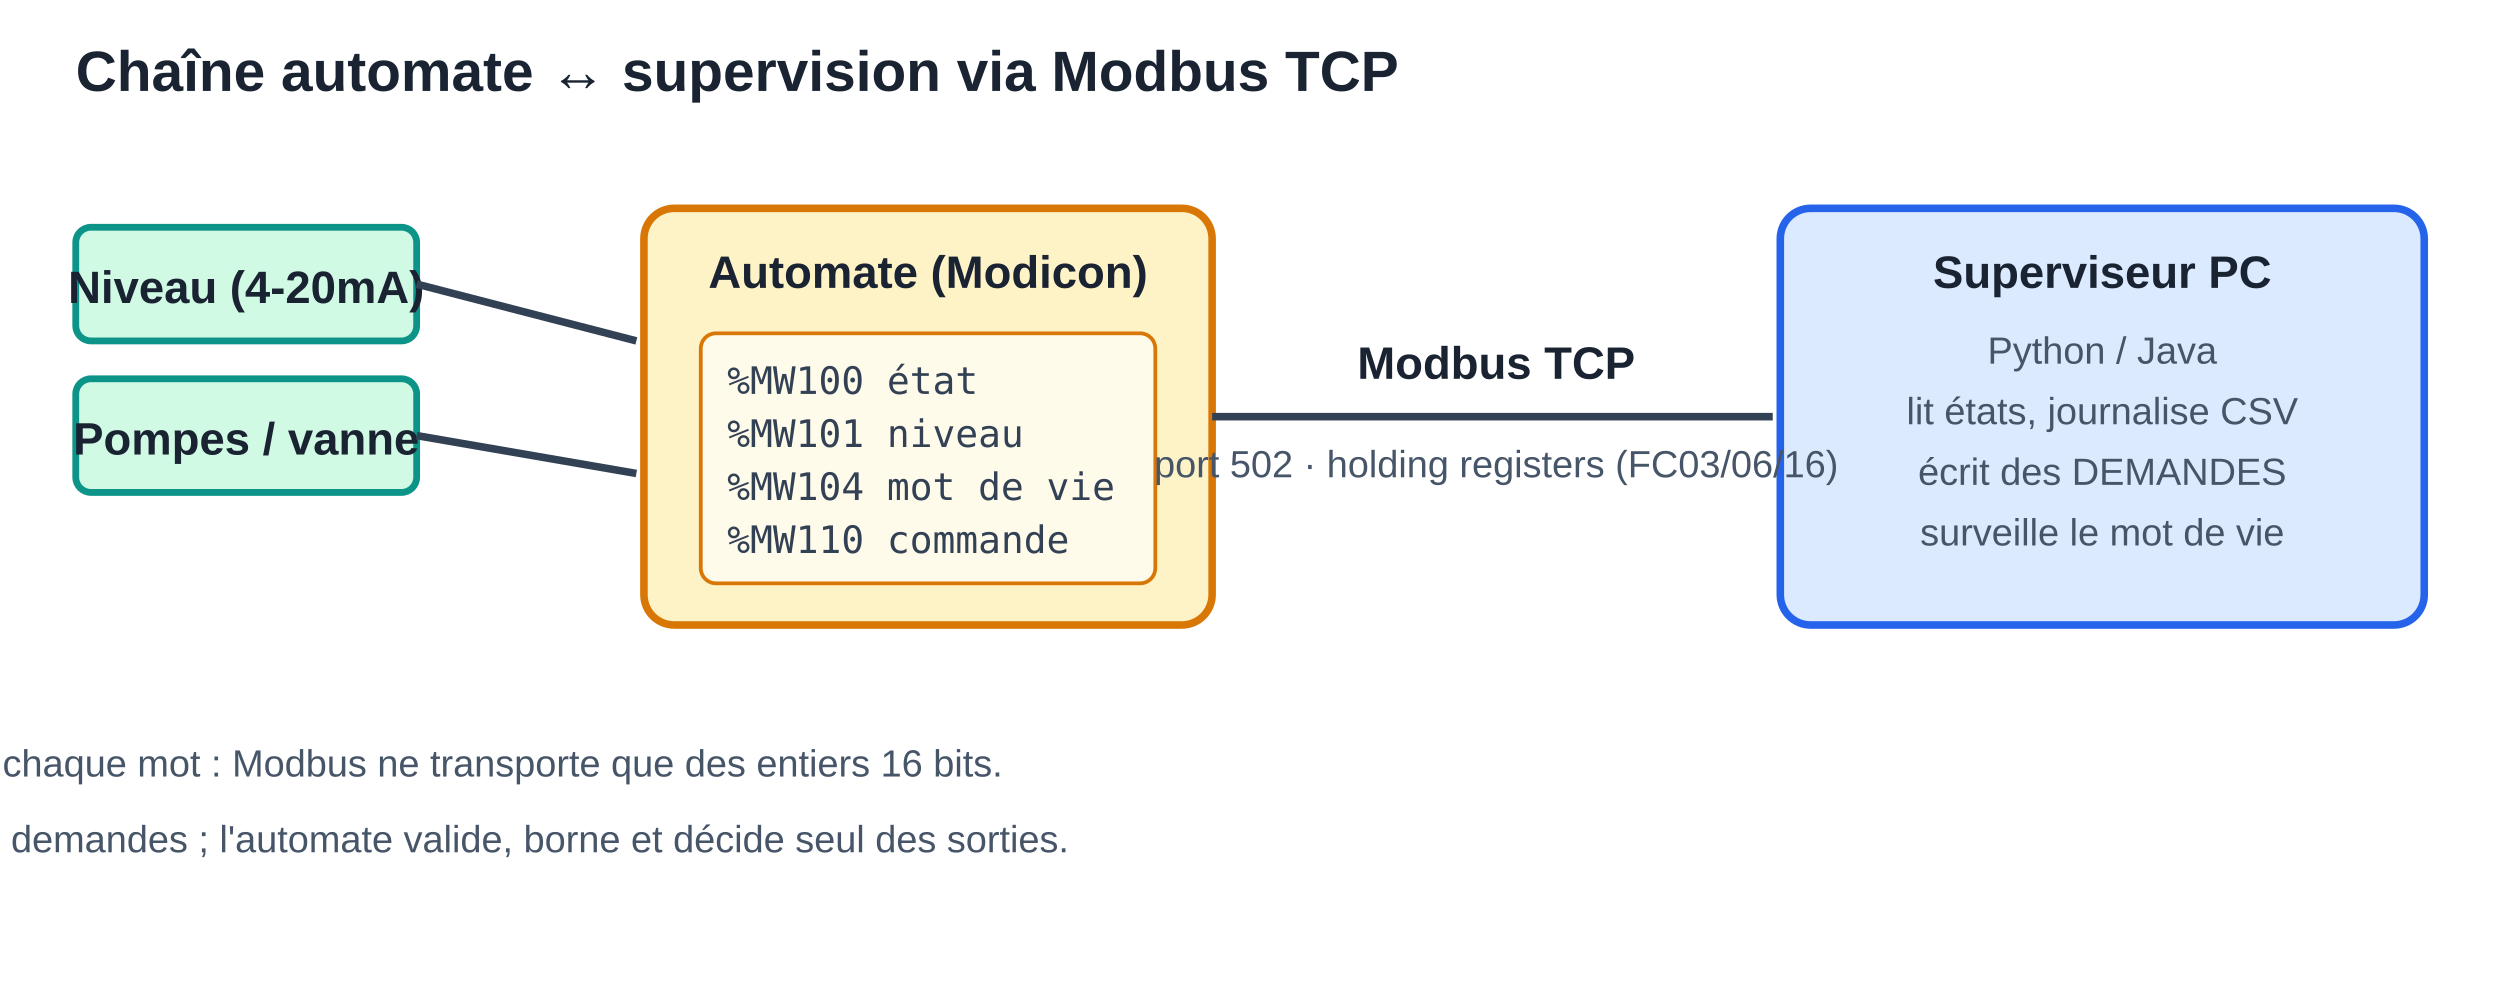
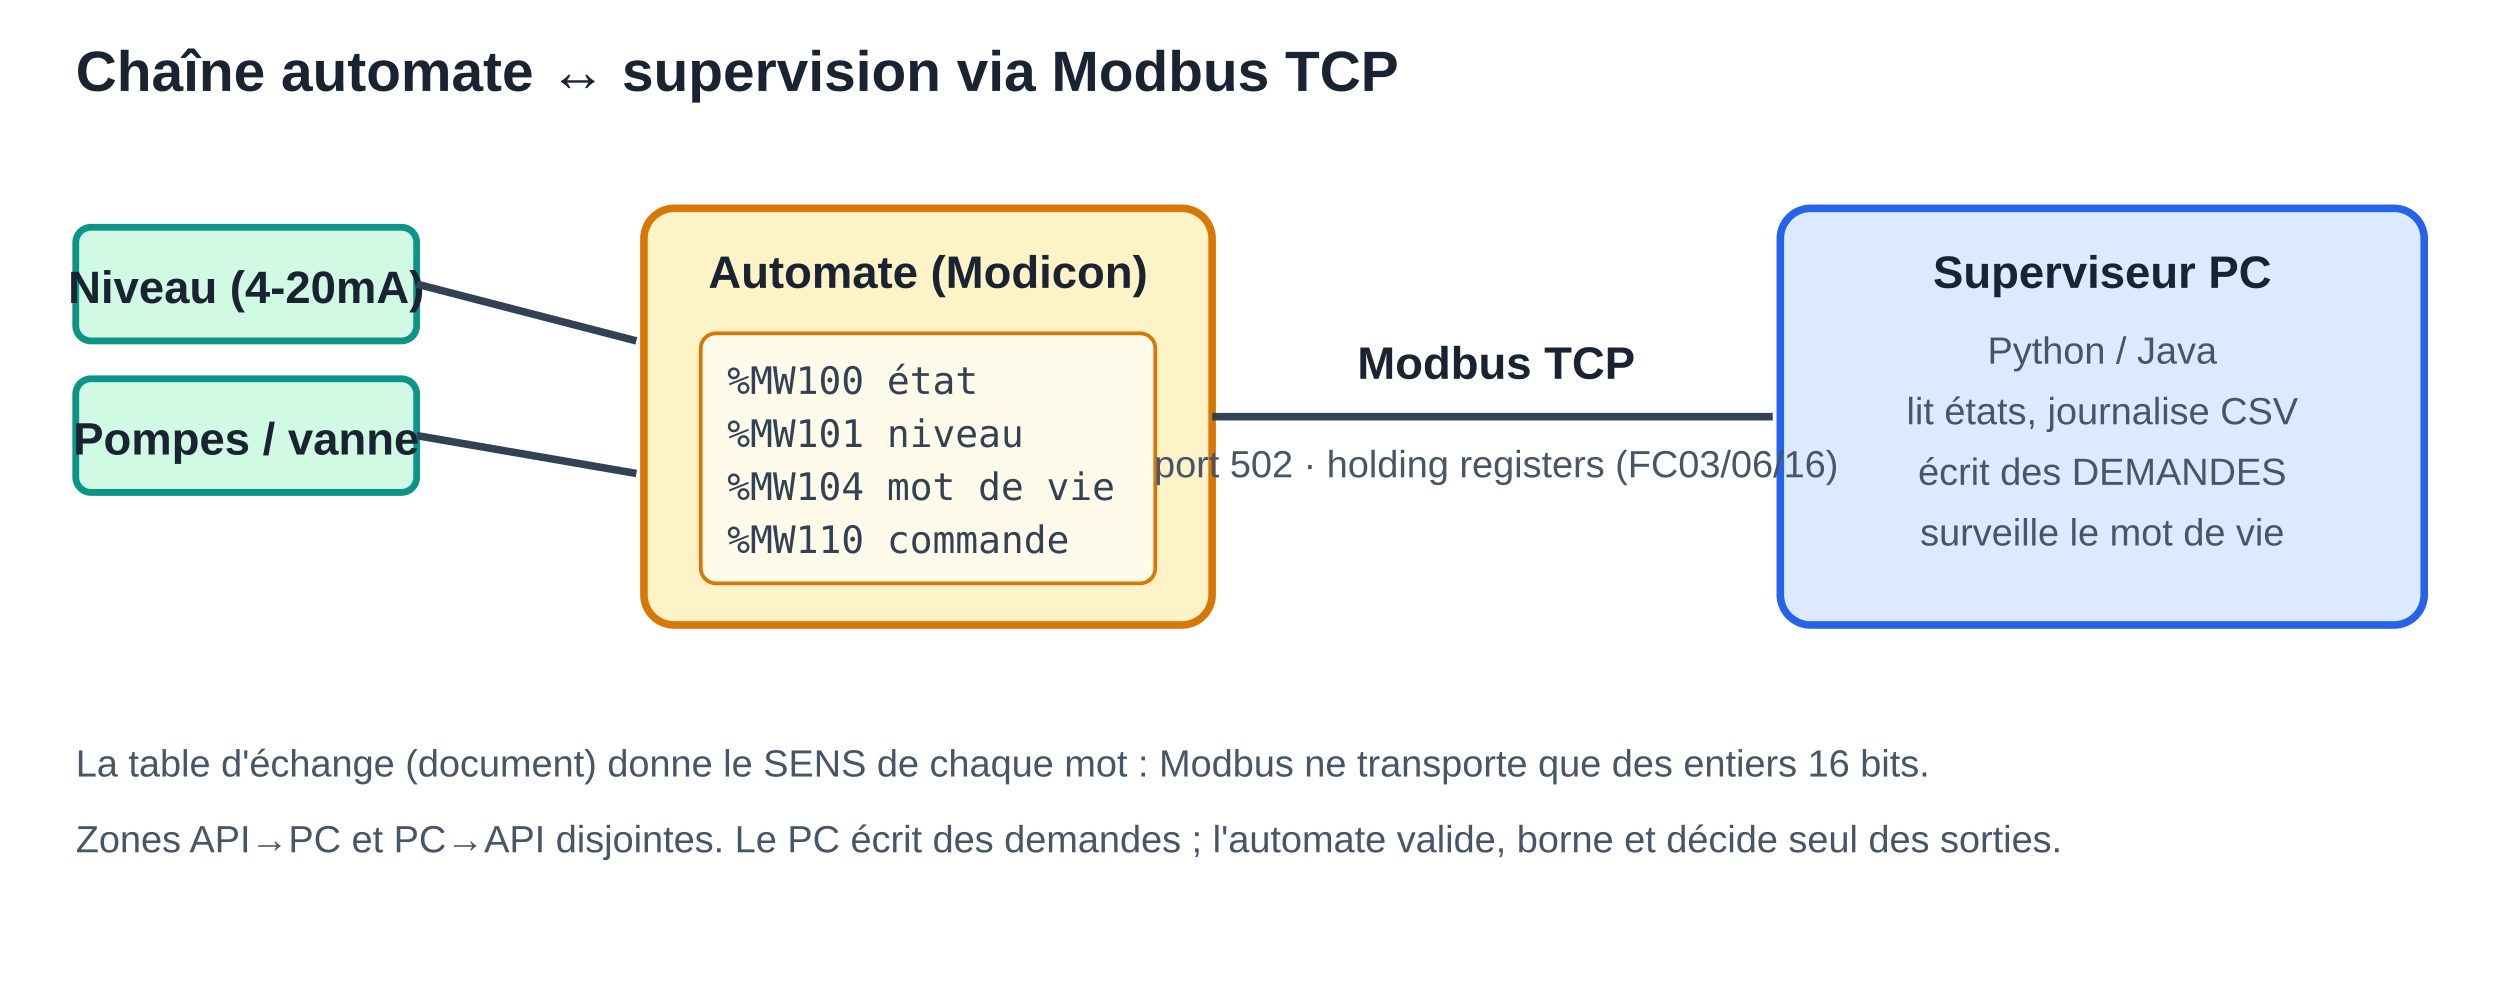
<svg xmlns="http://www.w3.org/2000/svg" viewBox="0 0 660 260" font-family="'Segoe UI',Arial,sans-serif">
  <style>
    .ttl{fill:#1a2332;font-size:15px;font-weight:600}
    .plc{fill:#fef3c7;stroke:#d97706;stroke-width:2}
    .pc{fill:#dbeafe;stroke:#2563eb;stroke-width:2}
    .field{fill:#d1fae5;stroke:#0d9488;stroke-width:1.8}
    .t{fill:#1a2332;font-size:12px;font-weight:600;text-anchor:middle}
    .lab{fill:#475569;font-size:10px;text-anchor:middle}
    .wire{stroke:#334155;stroke-width:2;fill:none}
    .mono{font-family:monospace;font-size:10px;fill:#334155}
  </style>
  <text x="20" y="24" class="ttl">Chaîne automate ↔ supervision via Modbus TCP</text>
  <rect class="field" x="20" y="60" width="90" height="30" rx="4" />
  <text class="t" x="65" y="80" font-size="11">Niveau (4-20mA)</text>
  <rect class="field" x="20" y="100" width="90" height="30" rx="4" />
  <text class="t" x="65" y="120" font-size="11">Pompes / vanne</text>
  <rect class="plc" x="170" y="55" width="150" height="110" rx="8" />
  <text class="t" x="245" y="76">Automate (Modicon)</text>
  <rect x="185" y="88" width="120" height="66" rx="4" fill="#fffbeb" stroke="#d97706" stroke-width="1" />
  <text class="mono" x="192" y="104">%MW100 état</text>
  <text class="mono" x="192" y="118">%MW101 niveau</text>
  <text class="mono" x="192" y="132">%MW104 mot de vie</text>
  <text class="mono" x="192" y="146">%MW110 commande</text>
  <rect class="pc" x="470" y="55" width="170" height="110" rx="8" />
  <text class="t" x="555" y="76">Superviseur PC</text>
  <text class="lab" x="555" y="96">Python / Java</text>
  <text class="lab" x="555" y="112">lit états, journalise CSV</text>
  <text class="lab" x="555" y="128">écrit des DEMANDES</text>
  <text class="lab" x="555" y="144" fill="#dc2626">surveille le mot de vie</text>
  <line class="wire" x1="110" y1="75" x2="168" y2="90" />
  <line class="wire" x1="110" y1="115" x2="168" y2="125" />
  <line class="wire" x1="320" y1="110" x2="468" y2="110" />
  <text class="t" x="395" y="100" font-size="11" fill="#2563eb">Modbus TCP</text>
  <text class="lab" x="395" y="126">port 502 · holding registers (FC03/06/16)</text>
-   <text x="20" y="205" class="lab" text-anchor="start" font-size="12">La table d'échange (document) donne le SENS de chaque mot : Modbus ne transporte que des entiers 16 bits.</text>
-   <text x="20" y="225" class="lab" text-anchor="start" font-size="12">Zones API→PC et PC→API disjointes. Le PC écrit des demandes ; l'automate valide, borne et décide seul des sorties.</text>
+   <text x="20" y="205" class="lab" style="text-anchor:start" font-size="12">La table d'échange (document) donne le SENS de chaque mot : Modbus ne transporte que des entiers 16 bits.</text>
+   <text x="20" y="225" class="lab" style="text-anchor:start" font-size="12">Zones API→PC et PC→API disjointes. Le PC écrit des demandes ; l'automate valide, borne et décide seul des sorties.</text>
</svg>
